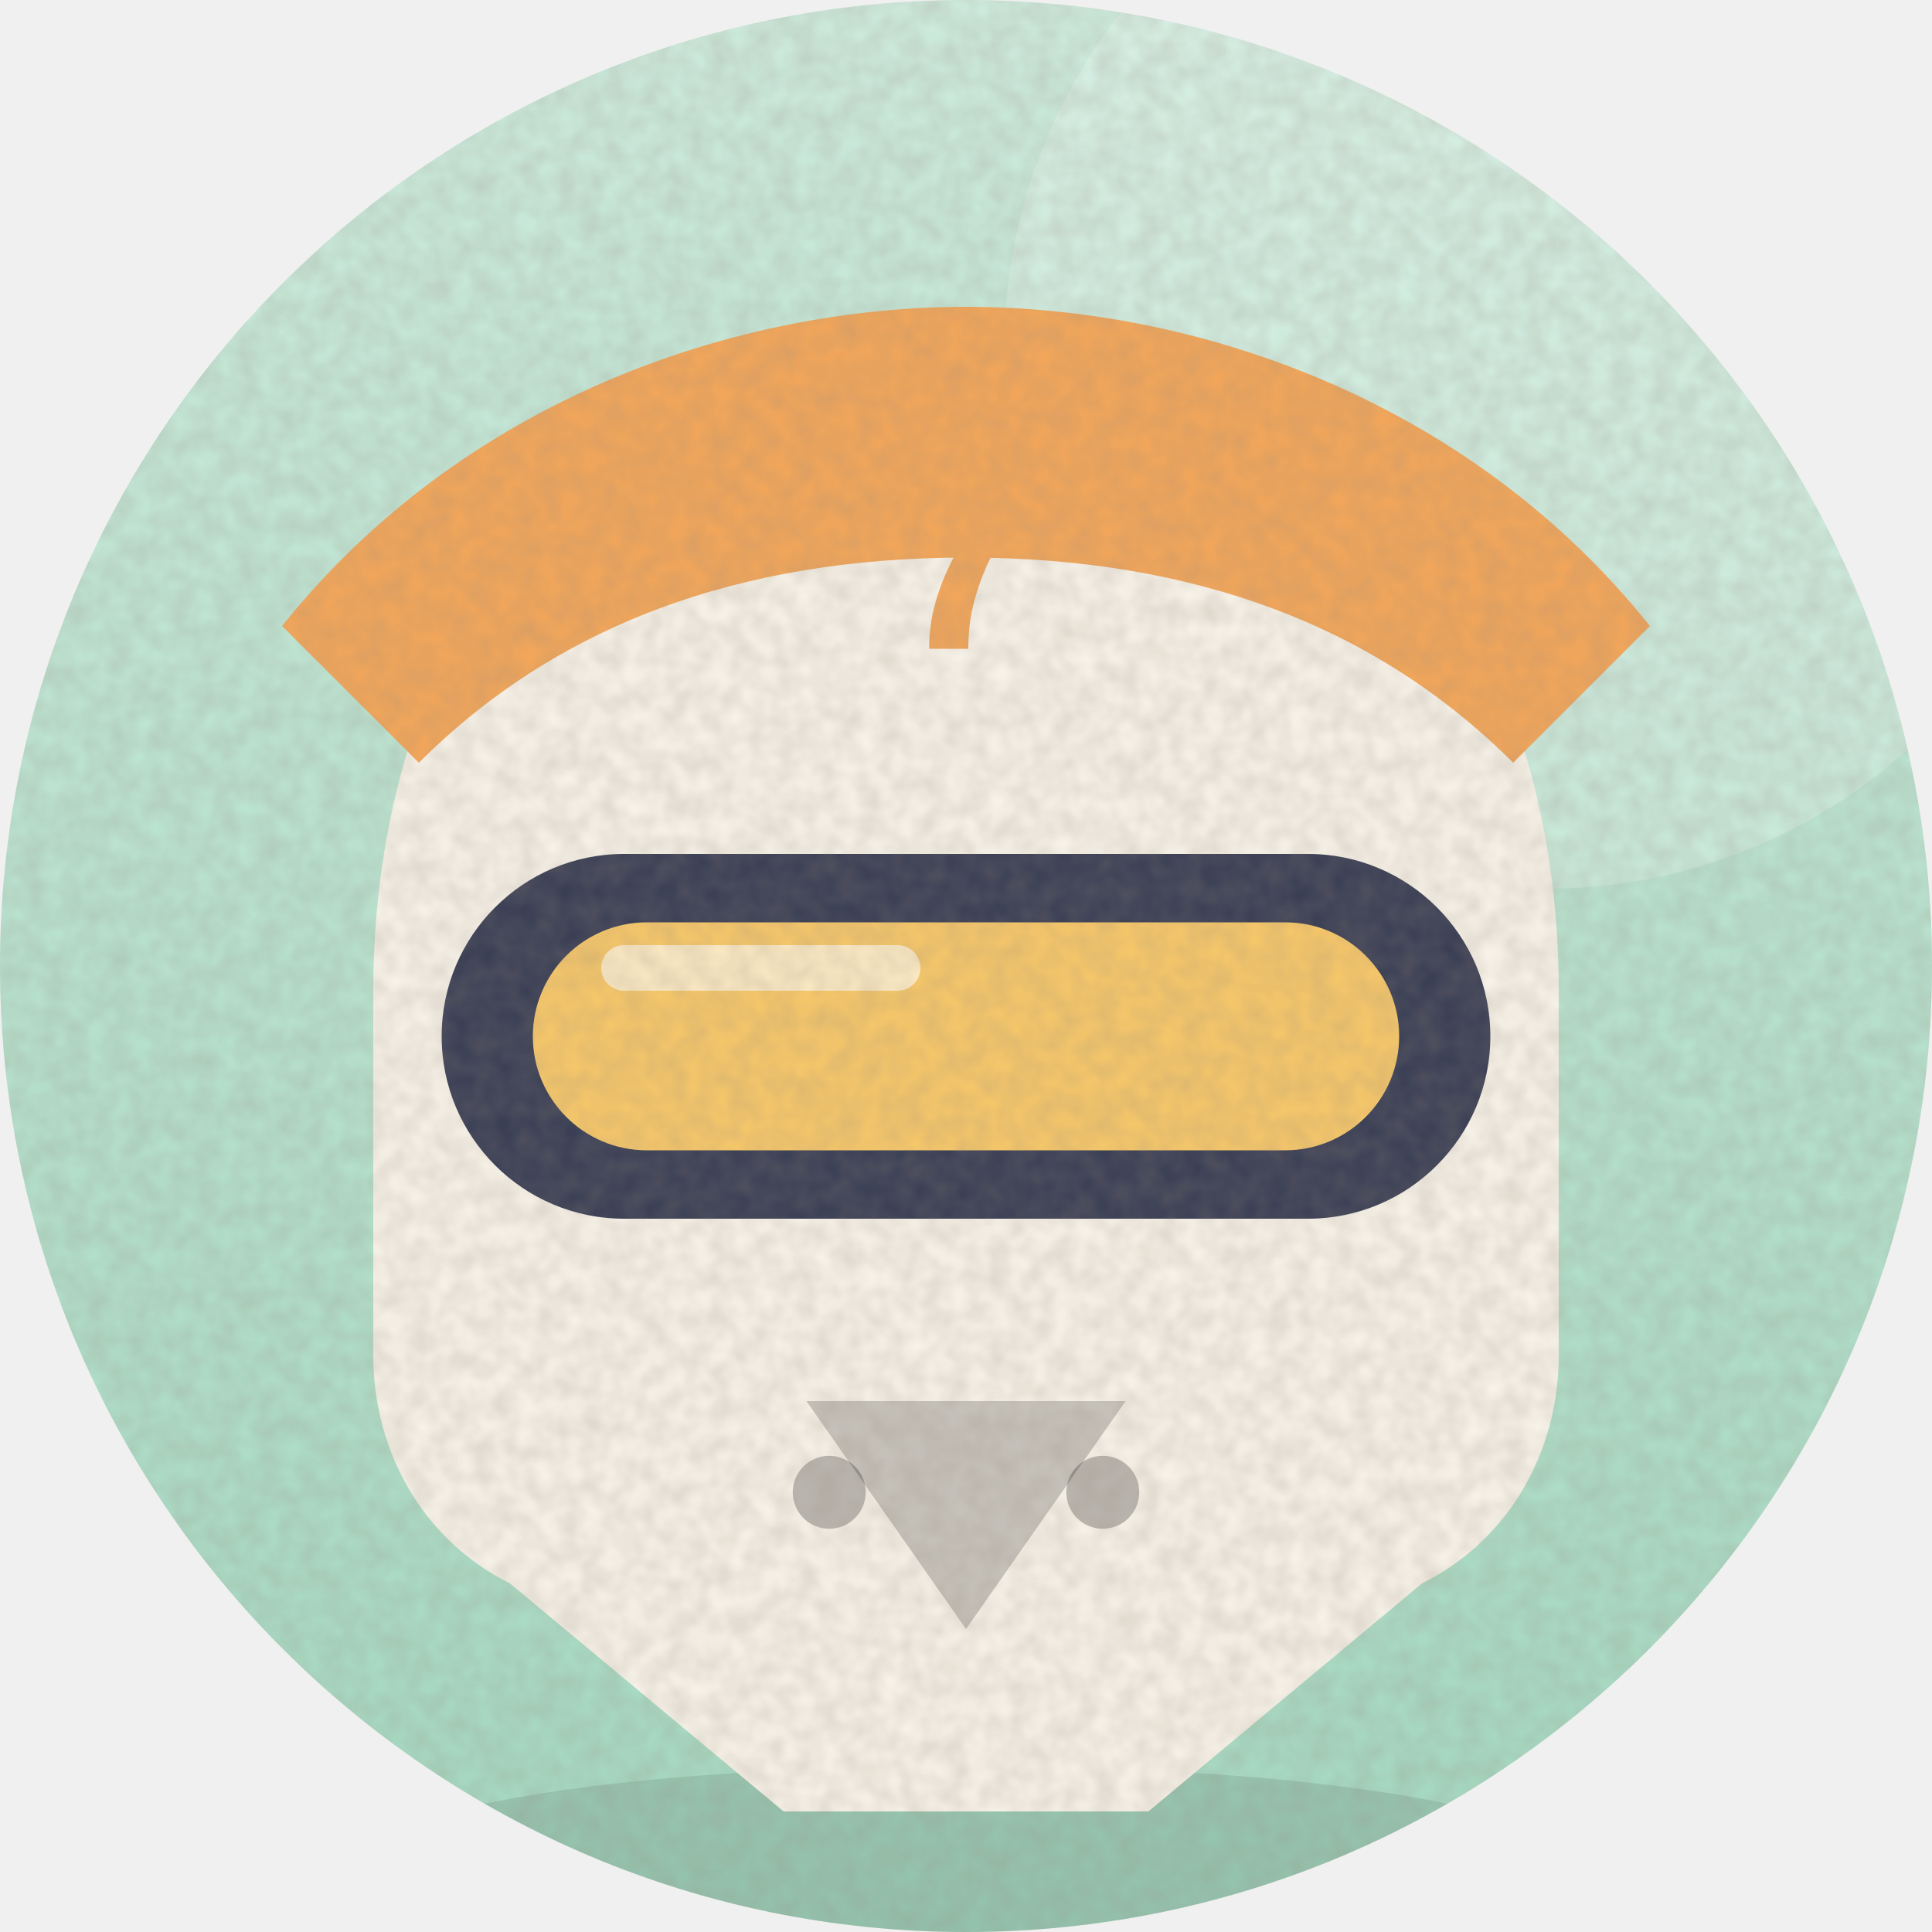
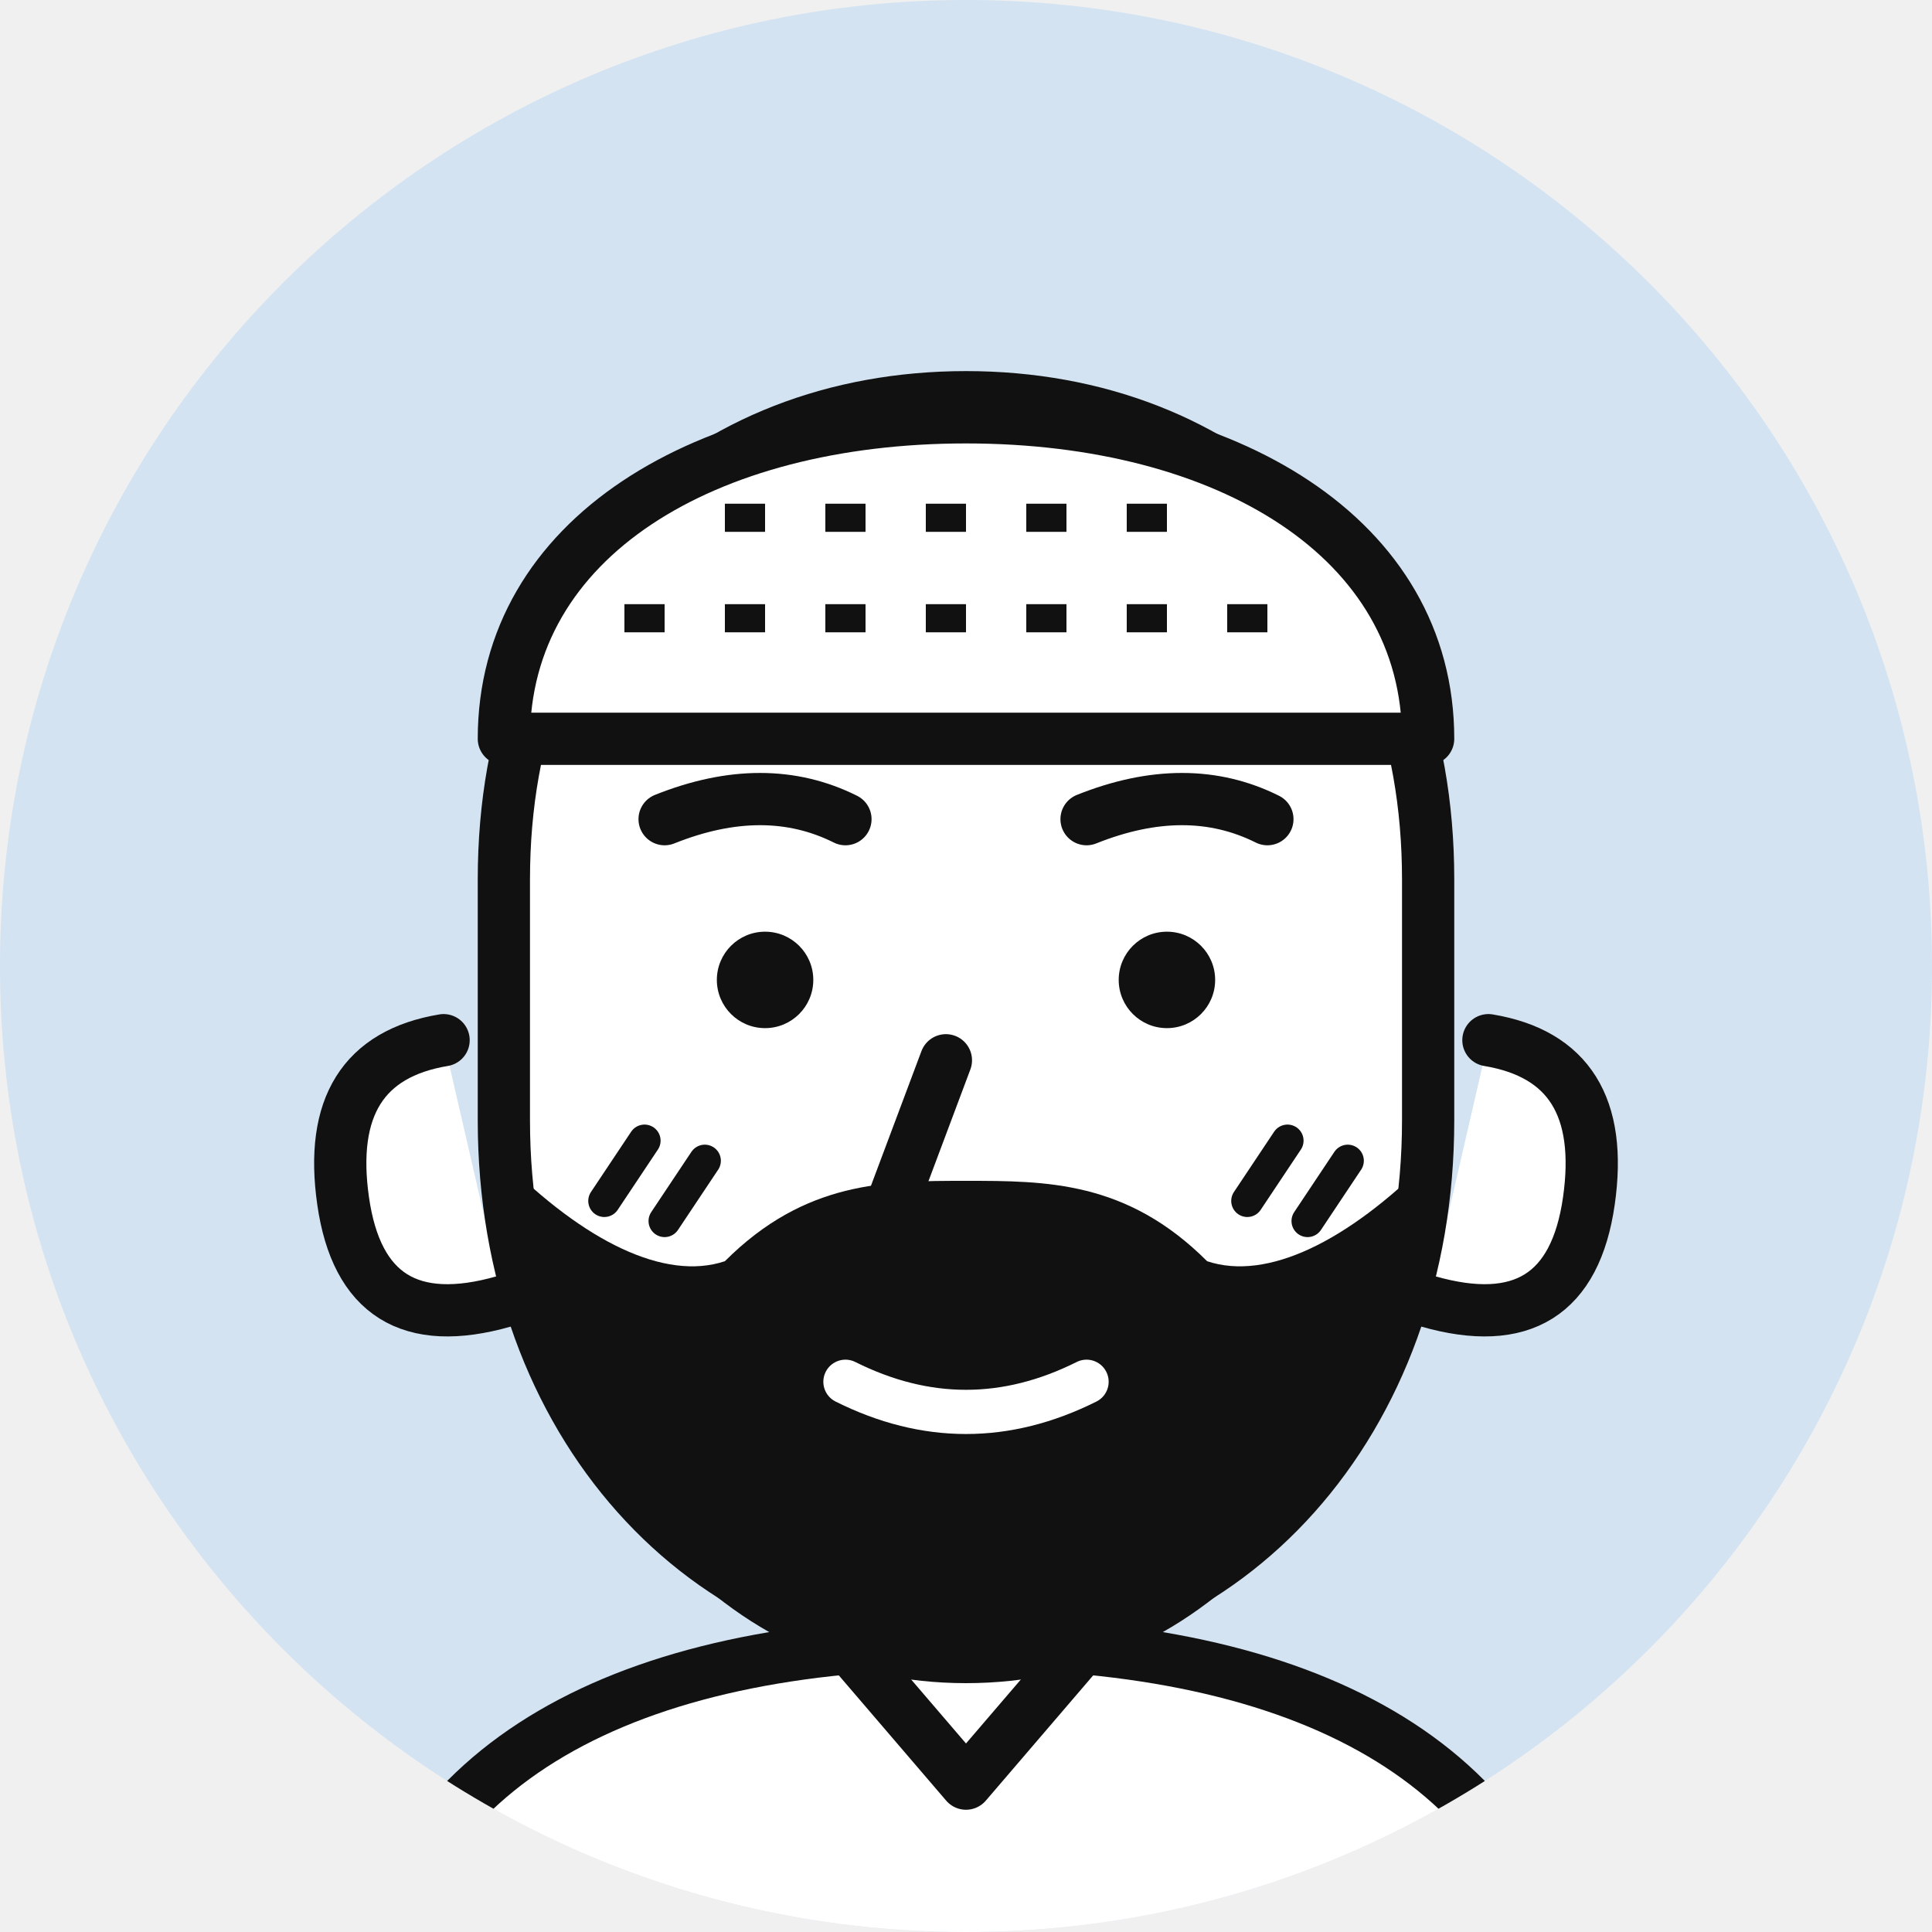
<svg xmlns="http://www.w3.org/2000/svg" viewBox="0 0 100 100">
  <defs>
-     <linearGradient id="b2" x1="0" y1="0" x2="0" y2="1">
-       <stop offset="0" stop-color="#CDEBDD" />
-       <stop offset="1" stop-color="#A3D8C0" />
-     </linearGradient>
    <clipPath id="c2">
      <circle cx="50" cy="50" r="50" />
    </clipPath>
-     <filter id="g3" x="0" y="0" width="100%" height="100%">
-       <feTurbulence type="fractalNoise" baseFrequency=".9" numOctaves="2" seed="3" />
-       <feColorMatrix values="0 0 0 0 .3  0 0 0 0 .25  0 0 0 0 .2  0 0 0 .32 -.05" />
-       <feComposite in2="SourceGraphic" operator="in" />
-     </filter>
  </defs>
  <g clip-path="url(#c2)">
-     <rect width="100" height="100" fill="url(#b2)" />
-     <circle cx="80" cy="18" r="28" fill="#fff" opacity=".2" />
-     <g transform="translate(50 56) scale(1.18) translate(-50 -54)">
-       <ellipse cx="50" cy="88" rx="26" ry="4" fill="#000" opacity=".1" />
-       <path d="M24 50c0-18 12-30 26-30s26 12 26 30v16c0 4-2 8-6 10l-12 10H42L30 76c-4-2-6-6-6-10z" fill="#F7F2E8" />
-       <text x="50" y="35" text-anchor="middle" font-family="Arial Black, Arial, sans-serif" font-weight="900" font-size="12" fill="#F2A65A">7</text>
-       <path d="M20 34c8-10 20-14 30-14s22 4 30 14l-6 6c-6-6-14-9-24-9s-18 3-24 9z" fill="#F2A65A" />
-       <rect x="27" y="44" width="46" height="16" rx="8" fill="#3A3F55" />
-       <rect x="31" y="47" width="38" height="10" rx="5" fill="#F6C76A" />
-       <path d="M35 49h12" stroke="#fff" stroke-width="2" opacity=".6" stroke-linecap="round" />
-       <path d="M43 68l7 10 7-10z" fill="#000" opacity=".2" />
-       <circle cx="44" cy="72" r="1.6" fill="#000" opacity=".25" />
-       <circle cx="56" cy="72" r="1.6" fill="#000" opacity=".25" />
+     <rect width="100" height="100" fill="#D3E3F2" />
+     <g transform="translate(50 58) scale(1.04) translate(-50 -56)">
+       <path d="M20 100c2-12 13-18 30-18s28 6 30 18" fill="#fff" stroke="#111" stroke-width="2.6" stroke-linecap="round" stroke-linejoin="round" />
+       <path d="M44 82l6 7 6-7" fill="none" stroke="#111" stroke-width="2.6" stroke-linecap="round" stroke-linejoin="round" />
+       <path d="M24 52q-6 1-5 8t8 5" fill="#fff" stroke="#111" stroke-width="2.6" stroke-linecap="round" stroke-linejoin="round" />
+       <path d="M76 52q6 1 5 8t-8 5" fill="#fff" stroke="#111" stroke-width="2.6" stroke-linecap="round" stroke-linejoin="round" />
+       <path d="M27 44c0-15 10-24 23-24s23 9 23 24v12c0 15-10 26-23 26s-23-11-23-26z" fill="#fff" stroke="#111" stroke-width="2.6" stroke-linecap="round" stroke-linejoin="round" />
+       <path d="M49 53l-3 8h5" fill="none" stroke="#111" stroke-width="2.6" stroke-linecap="round" stroke-linejoin="round" />
+       <circle cx="40" cy="49" r="2.4" fill="#111" />
+       <circle cx="60" cy="49" r="2.4" fill="#111" />
+       <path d="M46 70h7" stroke="#111" stroke-width="2.6" stroke-linecap="round" stroke-linejoin="round" />
+       <path d="M35 41q5-2 9 0M56 41q5-2 9 0" fill="none" stroke="#111" stroke-width="2.6" stroke-linecap="round" stroke-linejoin="round" />
+       <path d="M32 60l2-3M35 61l2-3M64 60l2-3M67 61l2-3" stroke="#111" stroke-width="1.6" stroke-linecap="round" />
+       <path d="M27 58c2 16 11 26 23 26s21-10 23-26c-4 4-8 6-11 5-4-4-8-4-12-4s-8 0-12 4c-3 1-7-1-11-5z" fill="#111" />
+       <path d="M44 69q6 3 12 0" stroke="#fff" stroke-width="2.2" fill="none" stroke-linecap="round" />
+       <path d="M27 37c0-10 10-16 23-16s23 6 23 16z" fill="#fff" stroke="#111" stroke-width="2.6" stroke-linecap="round" stroke-linejoin="round" />
+       <path d="M33 31h34M38 26h24" stroke="#111" stroke-width="1.4" stroke-dasharray="2 3" />
    </g>
-     <rect width="100" height="100" fill="#fff" filter="url(#g3)" />
  </g>
</svg>
